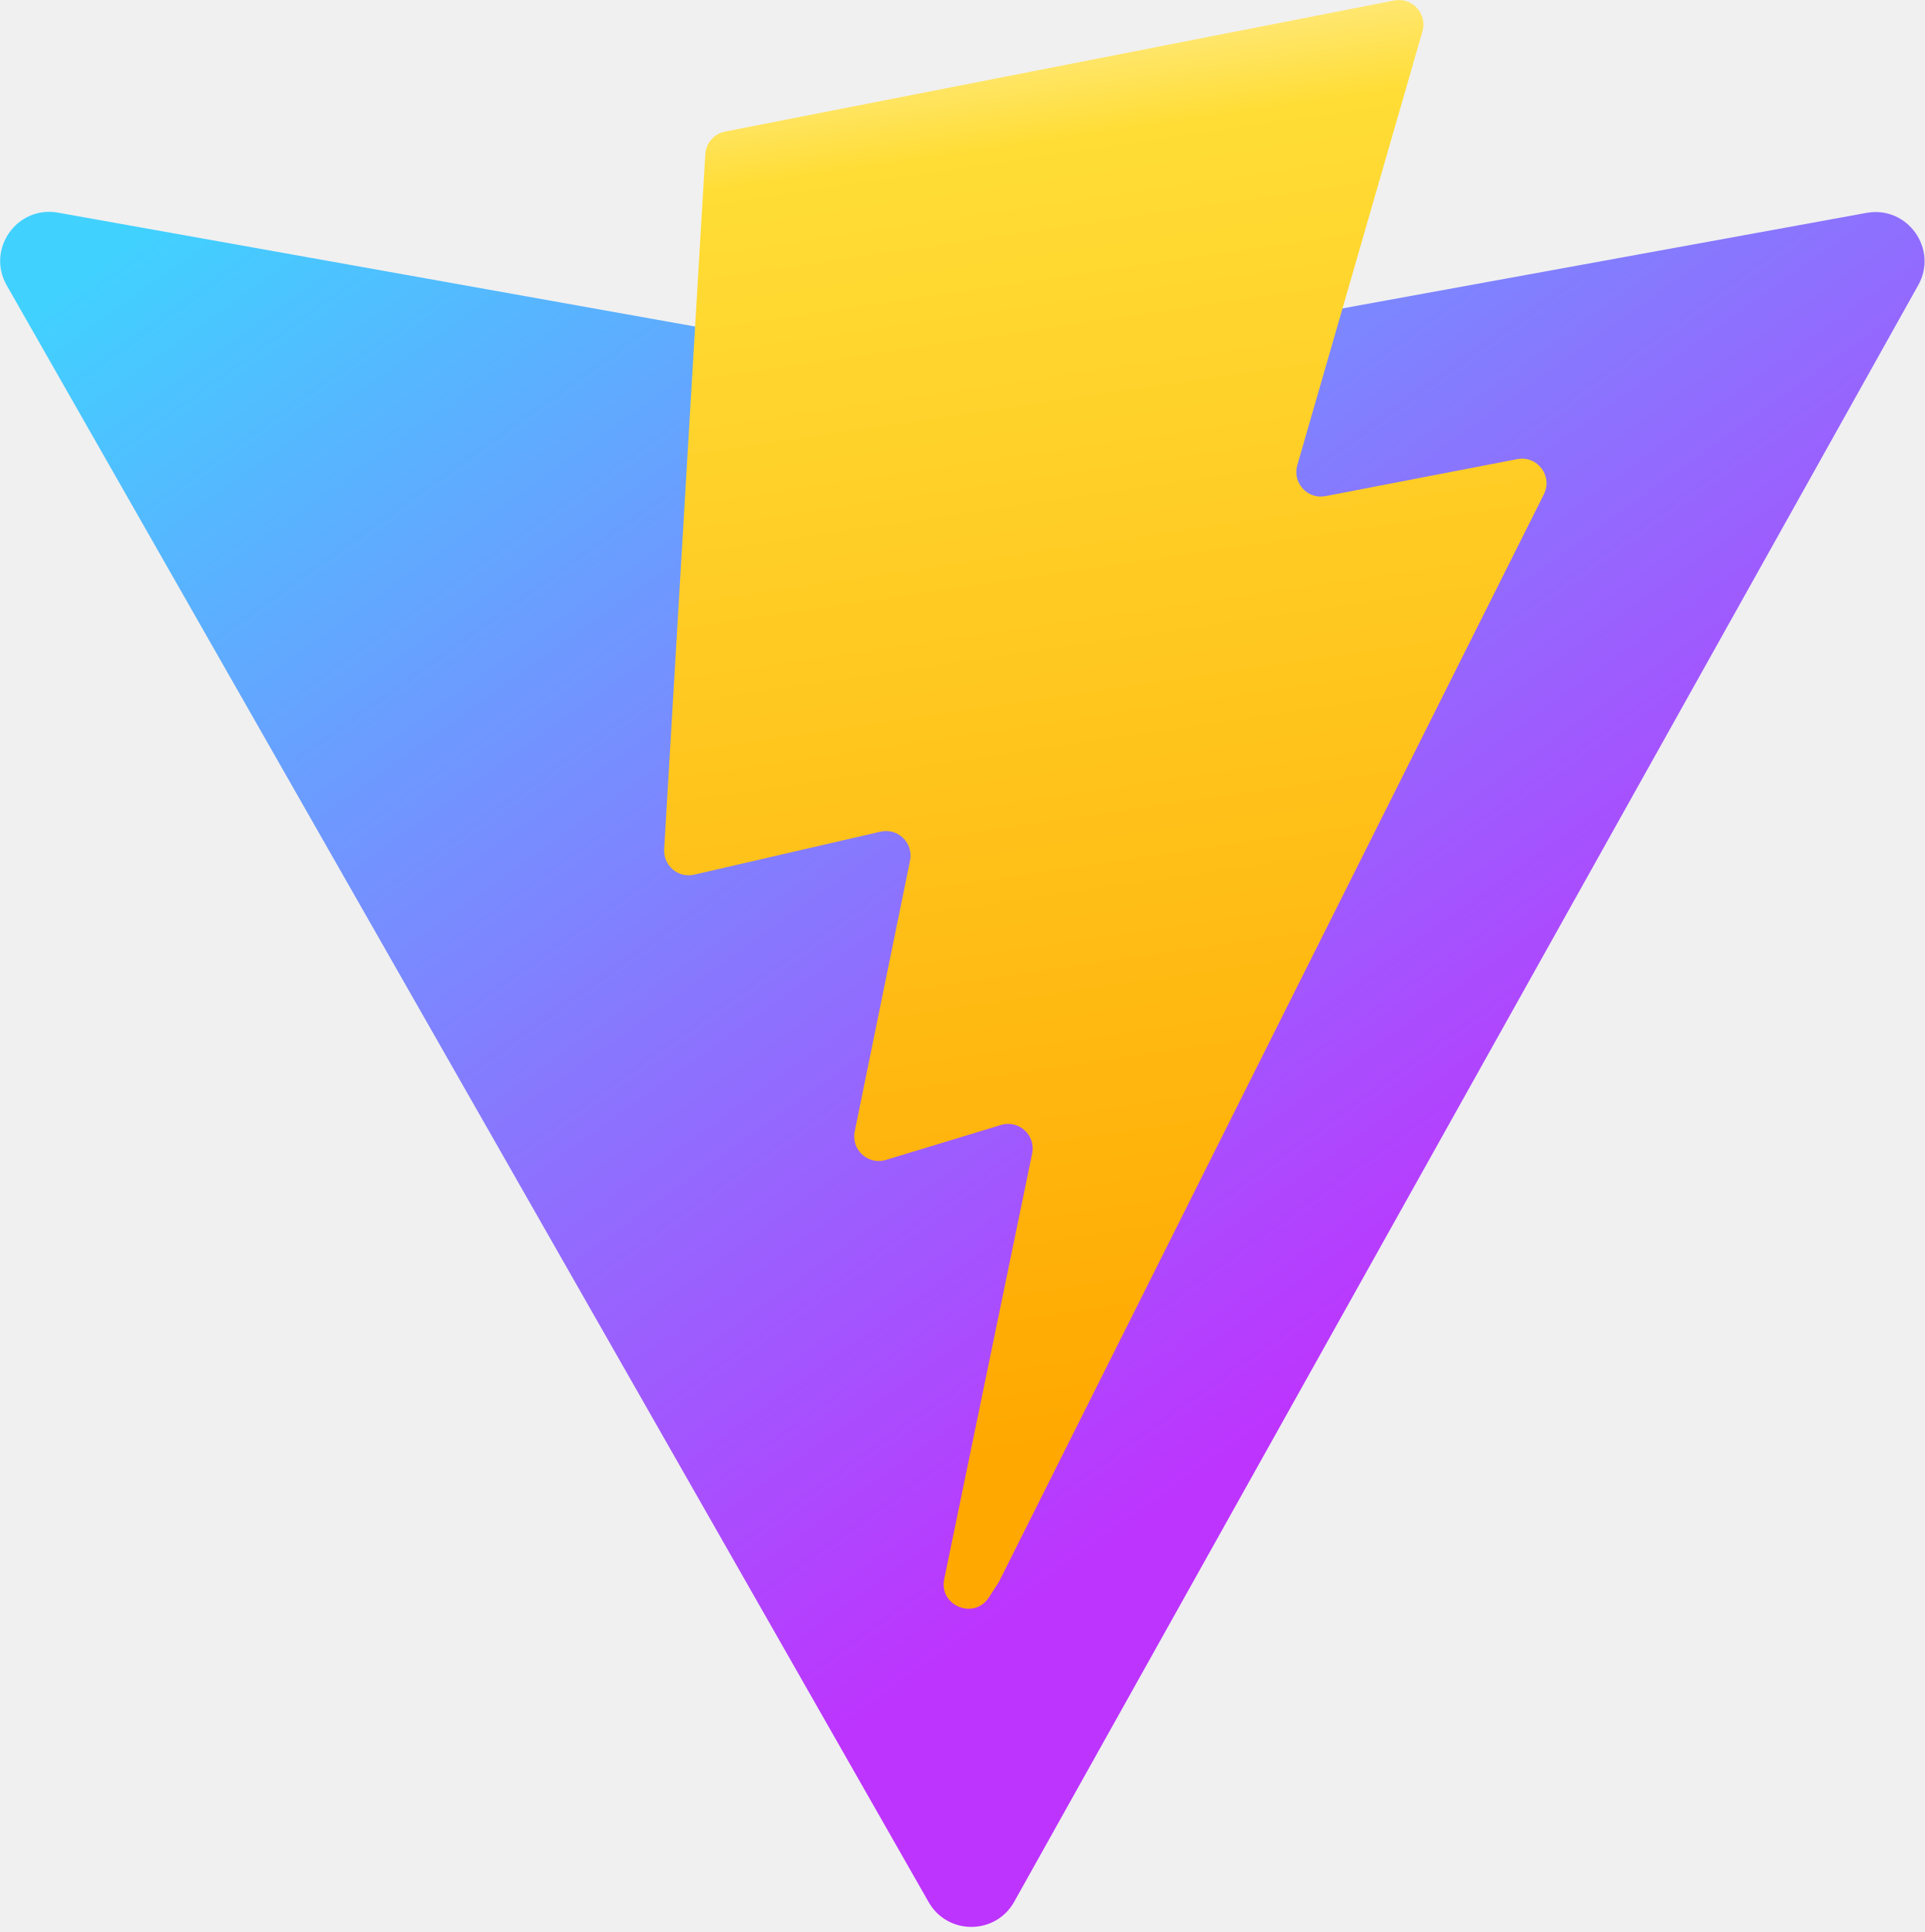
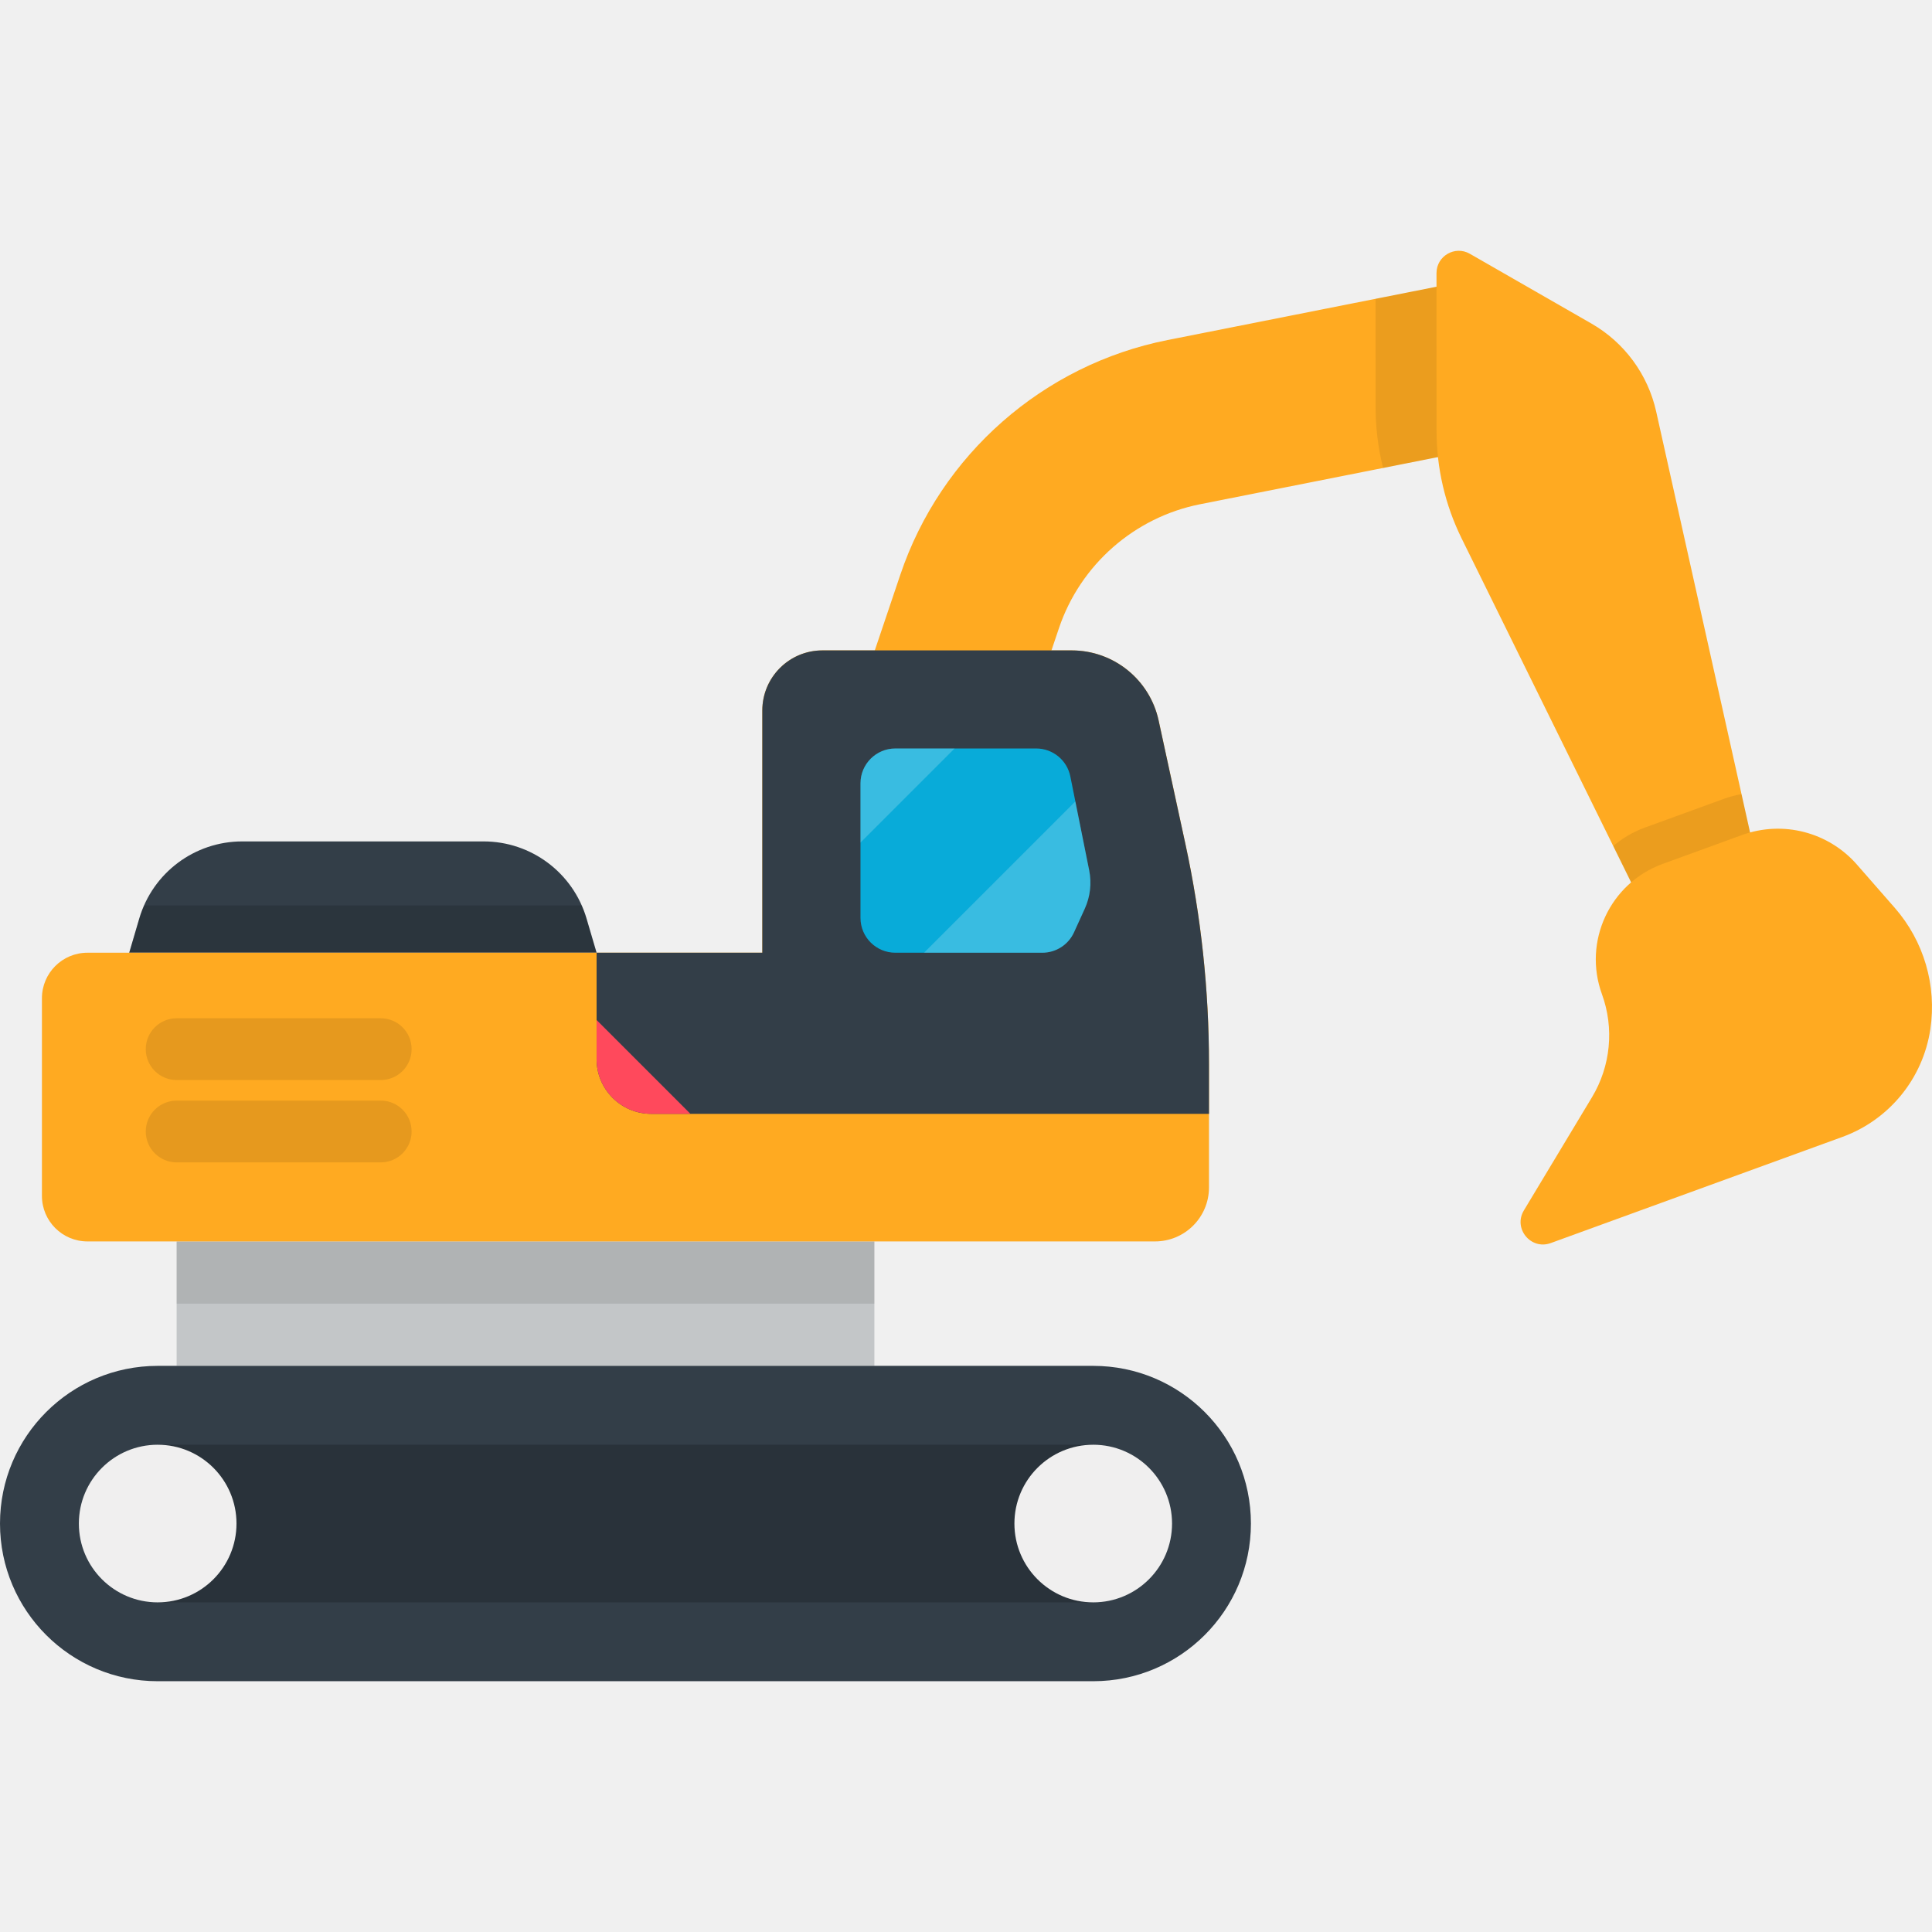
- <svg xmlns="http://www.w3.org/2000/svg" aria-hidden="true" role="img" class="iconify iconify--logos" width="31.88" height="32" preserveAspectRatio="xMidYMid meet" viewBox="0 0 256 257">
-   <defs>
-     <linearGradient id="IconifyId1813088fe1fbc01fb466" x1="-.828%" x2="57.636%" y1="7.652%" y2="78.411%">
-       <stop offset="0%" stop-color="#41D1FF" />
-       <stop offset="100%" stop-color="#BD34FE" />
-     </linearGradient>
-     <linearGradient id="IconifyId1813088fe1fbc01fb467" x1="43.376%" x2="50.316%" y1="2.242%" y2="89.03%">
-       <stop offset="0%" stop-color="#FFEA83" />
-       <stop offset="8.333%" stop-color="#FFDD35" />
-       <stop offset="100%" stop-color="#FFA800" />
-     </linearGradient>
-   </defs>
-   <path fill="url(#IconifyId1813088fe1fbc01fb466)" d="M255.153 37.938L134.897 252.976c-2.483 4.44-8.862 4.466-11.382.048L.875 37.958c-2.746-4.814 1.371-10.646 6.827-9.67l120.385 21.517a6.537 6.537 0 0 0 2.322-.004l117.867-21.483c5.438-.991 9.574 4.796 6.877 9.62Z" />
-   <path fill="url(#IconifyId1813088fe1fbc01fb467)" d="M185.432.063L96.44 17.501a3.268 3.268 0 0 0-2.634 3.014l-5.474 92.456a3.268 3.268 0 0 0 3.997 3.378l24.777-5.718c2.318-.535 4.413 1.507 3.936 3.838l-7.361 36.047c-.495 2.426 1.782 4.5 4.151 3.78l15.304-4.649c2.372-.72 4.652 1.36 4.15 3.788l-11.698 56.621c-.732 3.542 3.979 5.473 5.943 2.437l1.313-2.028l72.516-144.72c1.215-2.423-.88-5.186-3.54-4.672l-25.505 4.922c-2.396.462-4.435-1.77-3.759-4.114l16.646-57.705c.677-2.35-1.37-4.583-3.769-4.113Z" />
+ <svg xmlns="http://www.w3.org/2000/svg" version="1.1" id="Layer_1" x="0px" y="0px" viewBox="0 0 512.001 512.001" style="enable-background:new 0 0 512.001 512.001;" xml:space="preserve">
+   <path style="" d="M128.153,222.984H64.19c-12.611,0-23.714,8.307-27.274,20.405l-2.675,9.093h123.861l-2.675-9.093 C151.867,231.292,140.763,222.984,128.153,222.984z" fill="#333E48" />
+   <path style="opacity:0.15;enable-background:new ;" d="M155.427,243.389c-0.349-1.188-0.792-2.328-1.281-3.438H38.198 c-0.489,1.111-0.932,2.25-1.281,3.438l-2.676,9.093h123.861L155.427,243.389z" fill="#000000" />
+   <path style="fill: rgb(255, 170, 33);" d="M260.318,226.704l-42.035-14.178l20.316-60.23c10.734-31.823,37.868-55.65,70.813-62.181 l80.167-15.893l8.627,43.513l-80.167,15.893c-17.402,3.45-31.735,16.034-37.404,32.845L260.318,226.704z" fill="#FFD13F" />
+   <path style="opacity:0.08;enable-background:new ;" d="M389.579,74.222l-25.044,4.964l0.009,28.683 c0.001,5.461,0.684,10.879,1.984,16.147l31.678-6.28L389.579,74.222z" fill="#000000" />
+   <path style="fill: rgb(255, 170, 33);" d="M421.739,85.742l-32.214-18.489c-3.933-2.258-8.836,0.582-8.835,5.117l0.012,41.829 c0.003,9.88,2.276,19.626,6.644,28.488l50.468,102.391l29.071-10.581l-27.982-125.441C436.708,99.219,430.479,90.759,421.739,85.742 z" fill="#FFD13F" />
+   <path style="opacity:0.08;enable-background:new ;" d="M461.522,210.451c-1.559,0.278-3.111,0.678-4.636,1.232l-21.013,7.649 c-3.146,1.145-5.947,2.819-8.344,4.88l10.285,20.867l29.071-10.581L461.522,210.451z" fill="#000000" />
+   <path style="fill: rgb(255, 170, 33);" d="M488.226,301.307l-77.26,28.121c-5.264,1.916-10.014-3.848-7.125-8.65l18.053-29.999 c4.958-8.238,5.928-18.275,2.64-27.31l0,0c-5.089-13.981,2.119-29.438,16.099-34.525l21.013-7.649 c10.795-3.929,22.895-0.82,30.459,7.828l10.03,11.466c7.714,8.819,11.161,20.583,9.424,32.171l0,0 C509.601,285.833,500.648,296.786,488.226,301.307z" fill="#FFD13F" />
+   <rect x="46.812" y="328.993" style="" width="184.91" height="32.979" fill="#C3C6C8" />
+   <rect x="46.812" y="328.993" style="opacity:0.1;enable-background:new ;" width="184.91" height="16.49" fill="#000000" />
+   <path style="fill: rgb(255, 170, 33);" d="M314.15,223.686l-7.102-32.753c-2.35-10.838-11.938-18.57-23.028-18.57h-66.069 c-8.797,0-15.929,7.132-15.929,15.929v64.189H23.176c-6.663,0-12.064,5.401-12.064,12.064v52.38c0,6.663,5.401,12.065,12.064,12.065 H306.09c7.9,0,14.305-6.405,14.305-14.305v-32.739C320.394,262.359,318.301,242.829,314.15,223.686z" fill="#FFD13F" />
+   <path style="" d="M314.15,223.687l-7.102-32.754c-2.351-10.838-11.939-18.57-23.028-18.57h-66.069 c-8.797,0-15.929,7.132-15.929,15.929v64.189h-43.92v28.214c0,8.001,6.486,14.487,14.487,14.487h147.805v-13.235 C320.394,262.36,318.301,242.829,314.15,223.687z" fill="#333E48" />
+   <path style="fill: rgb(8, 171, 217);" d="M274.597,198.354h-37.322c-5.102,0-9.238,4.136-9.238,9.238v35.653c0,5.102,4.135,9.238,9.238,9.238 h38.946c3.62,0,6.907-2.115,8.407-5.41l2.844-6.247c1.451-3.189,1.862-6.753,1.172-10.187l-4.991-24.865 C282.788,201.459,278.999,198.354,274.597,198.354z" fill="#57C9E8" />
+   <g>
+     <path style="opacity:0.2;enable-background:new ;" d="M288.645,230.639l-3.663-18.251l-40.094,40.093h31.333 c3.62,0,6.907-2.115,8.407-5.41l2.844-6.247C288.924,237.638,289.335,234.073,288.645,230.639z" fill="#FFFFFF" />
+     <path style="opacity:0.2;enable-background:new ;" d="M237.276,198.354c-5.102,0-9.238,4.136-9.238,9.238v15.705 l24.942-24.942h-15.704V198.354z" fill="#FFFFFF" />
+   </g>
+   <path style="" d="M289.721,445.54H41.785C18.708,445.54,0,426.832,0,403.755l0,0c0-23.079,18.708-41.786,41.785-41.786 h247.936c23.077,0,41.785,18.708,41.785,41.786l0,0C331.506,426.832,312.798,445.54,289.721,445.54z" fill="#333E48" />
+   <rect x="41.786" y="382.86" style="opacity:0.2;enable-background:new ;" width="247.932" height="41.786" fill="#000000" />
+   <g>
+     <circle style="" cx="41.786" cy="403.758" r="20.887" fill="#F0EFEF" />
+     <circle style="" cx="289.718" cy="403.758" r="20.887" fill="#F0EFEF" />
+   </g>
+   <g style="opacity:0.1;">
+     <path d="M100.899,286.222H46.812c-4.52,0-8.185-3.663-8.185-8.185c0-4.521,3.665-8.185,8.185-8.185h54.087 c4.52,0,8.185,3.663,8.185,8.185C109.084,282.558,105.419,286.222,100.899,286.222z" fill="#000000" />
+     <path d="M100.899,308.043H46.812c-4.52,0-8.185-3.663-8.185-8.185c0-4.521,3.665-8.185,8.185-8.185h54.087 c4.52,0,8.185,3.663,8.185,8.185C109.084,304.379,105.419,308.043,100.899,308.043z" fill="#000000" />
+   </g>
+   <path style="" d="M158.102,270.308v10.388c0,8.001,6.486,14.487,14.487,14.487h10.387L158.102,270.308z" fill="#FF495C" />
</svg>
